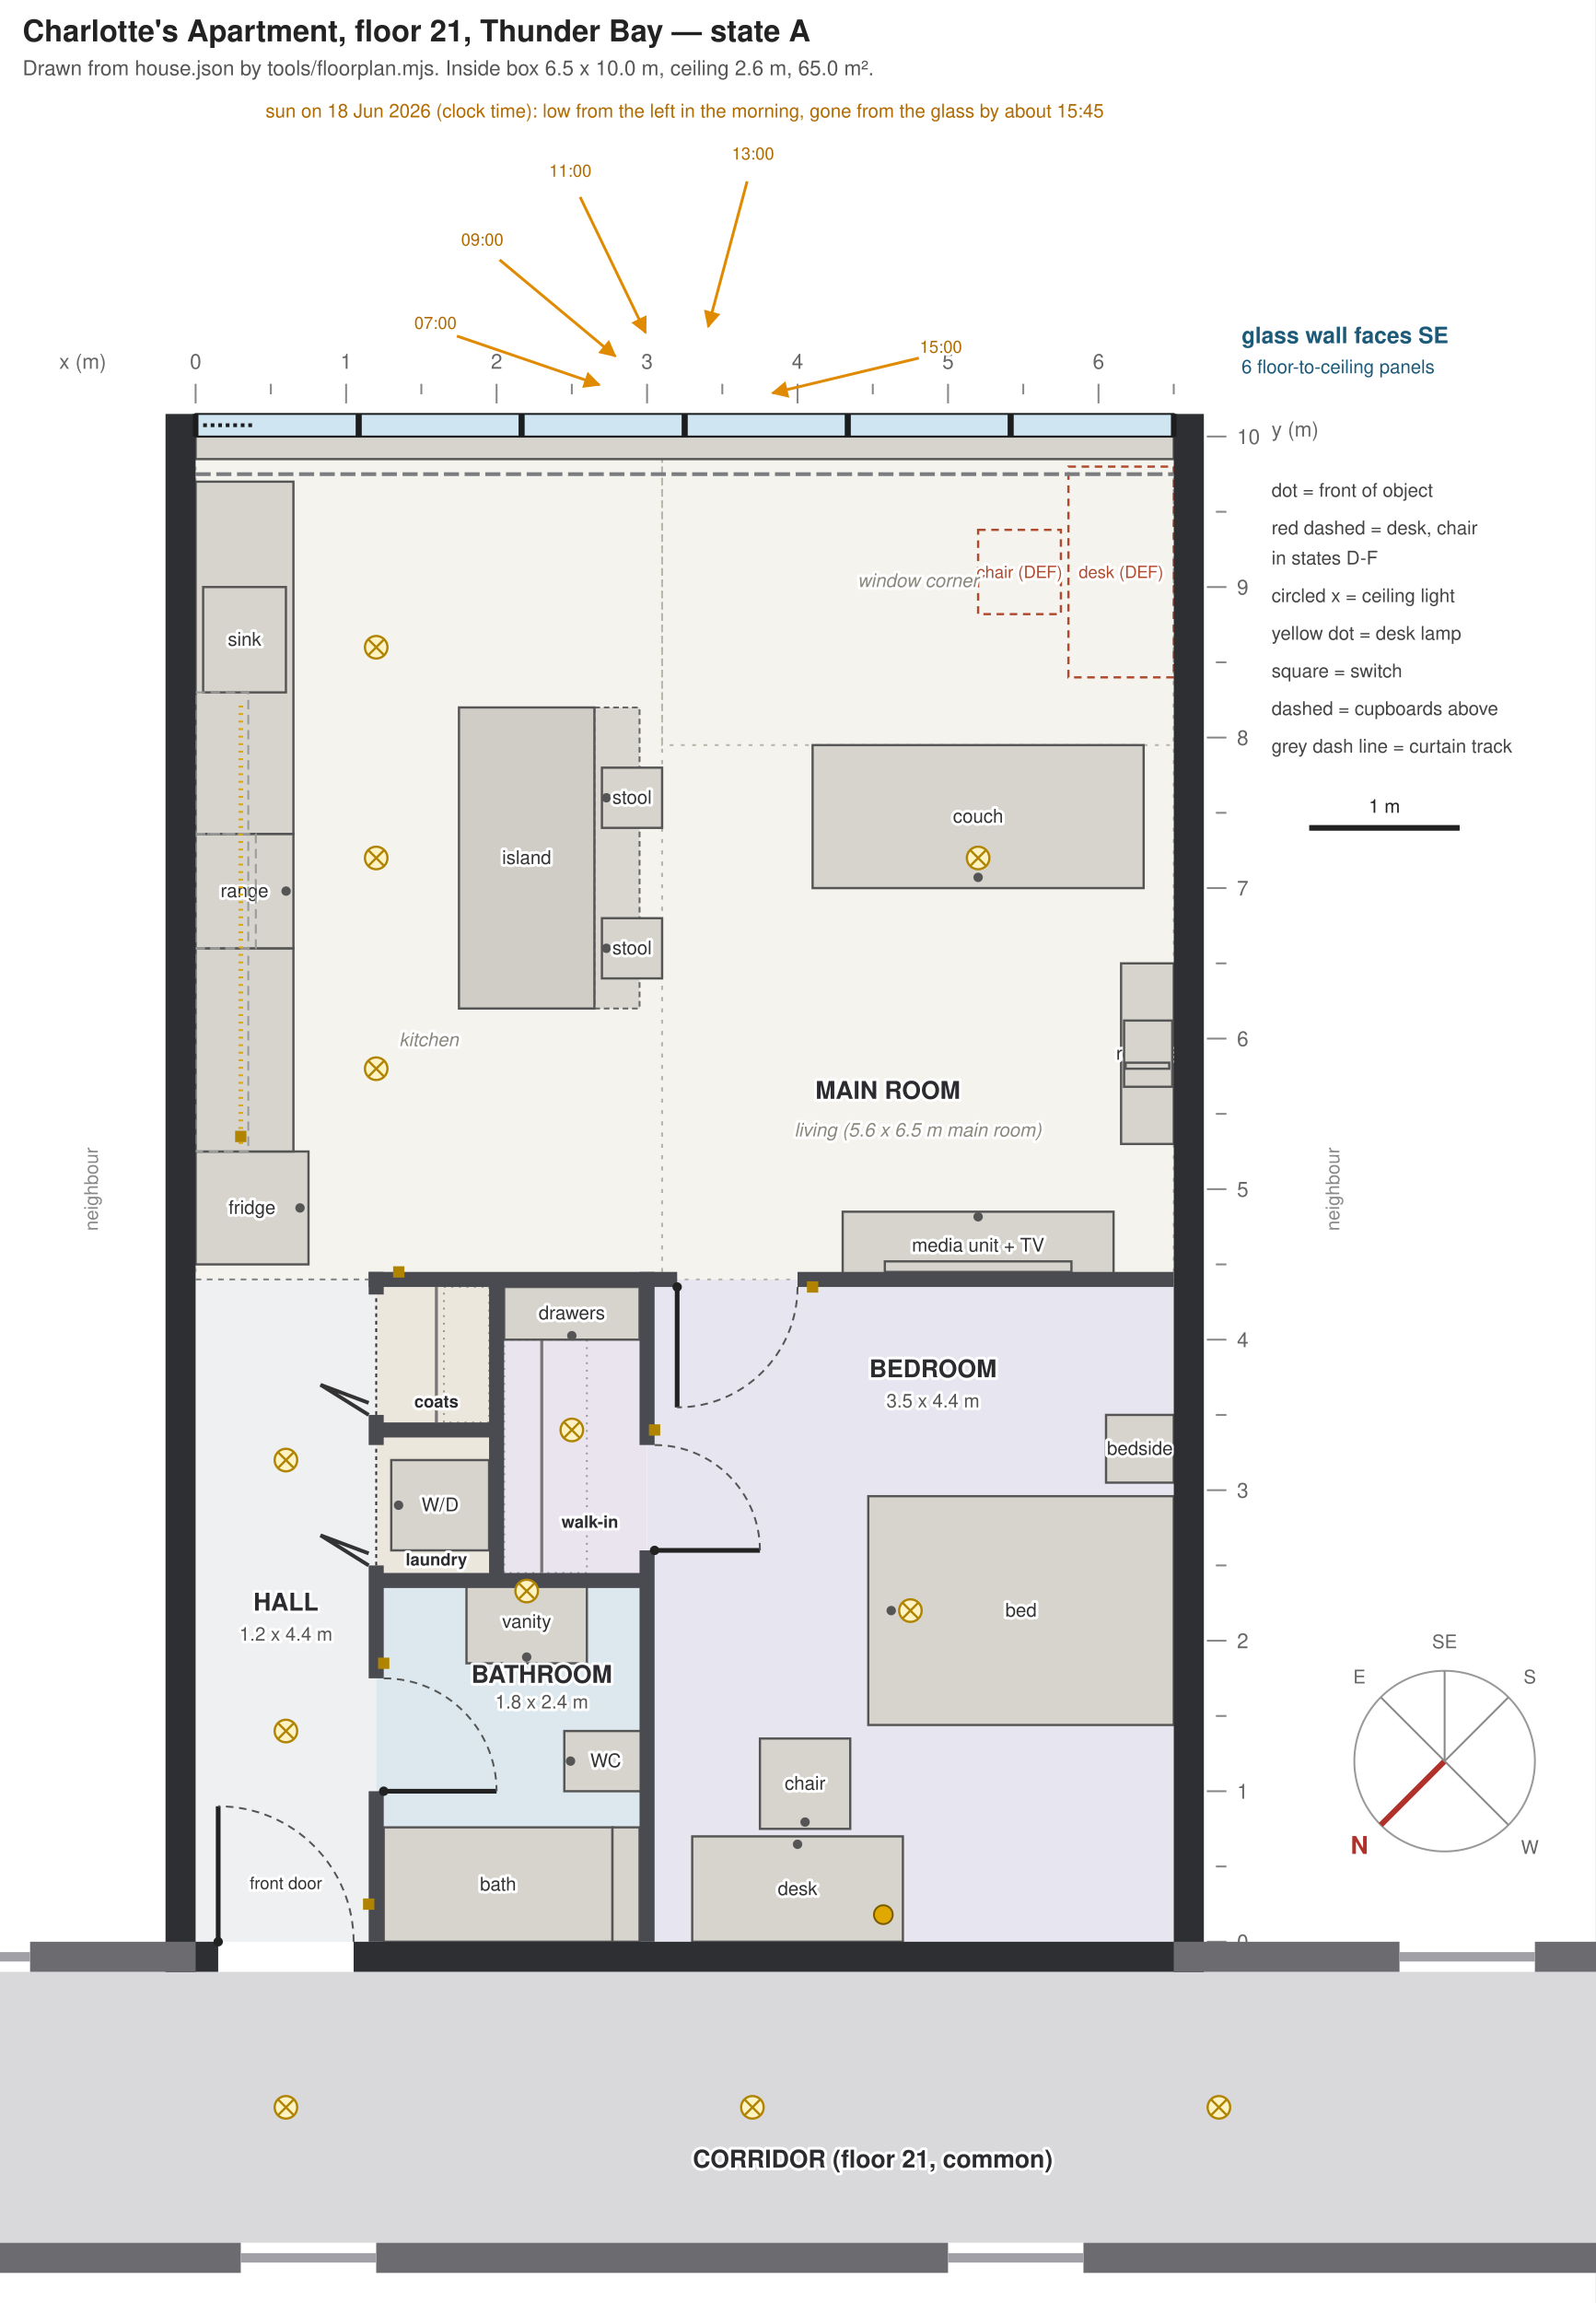
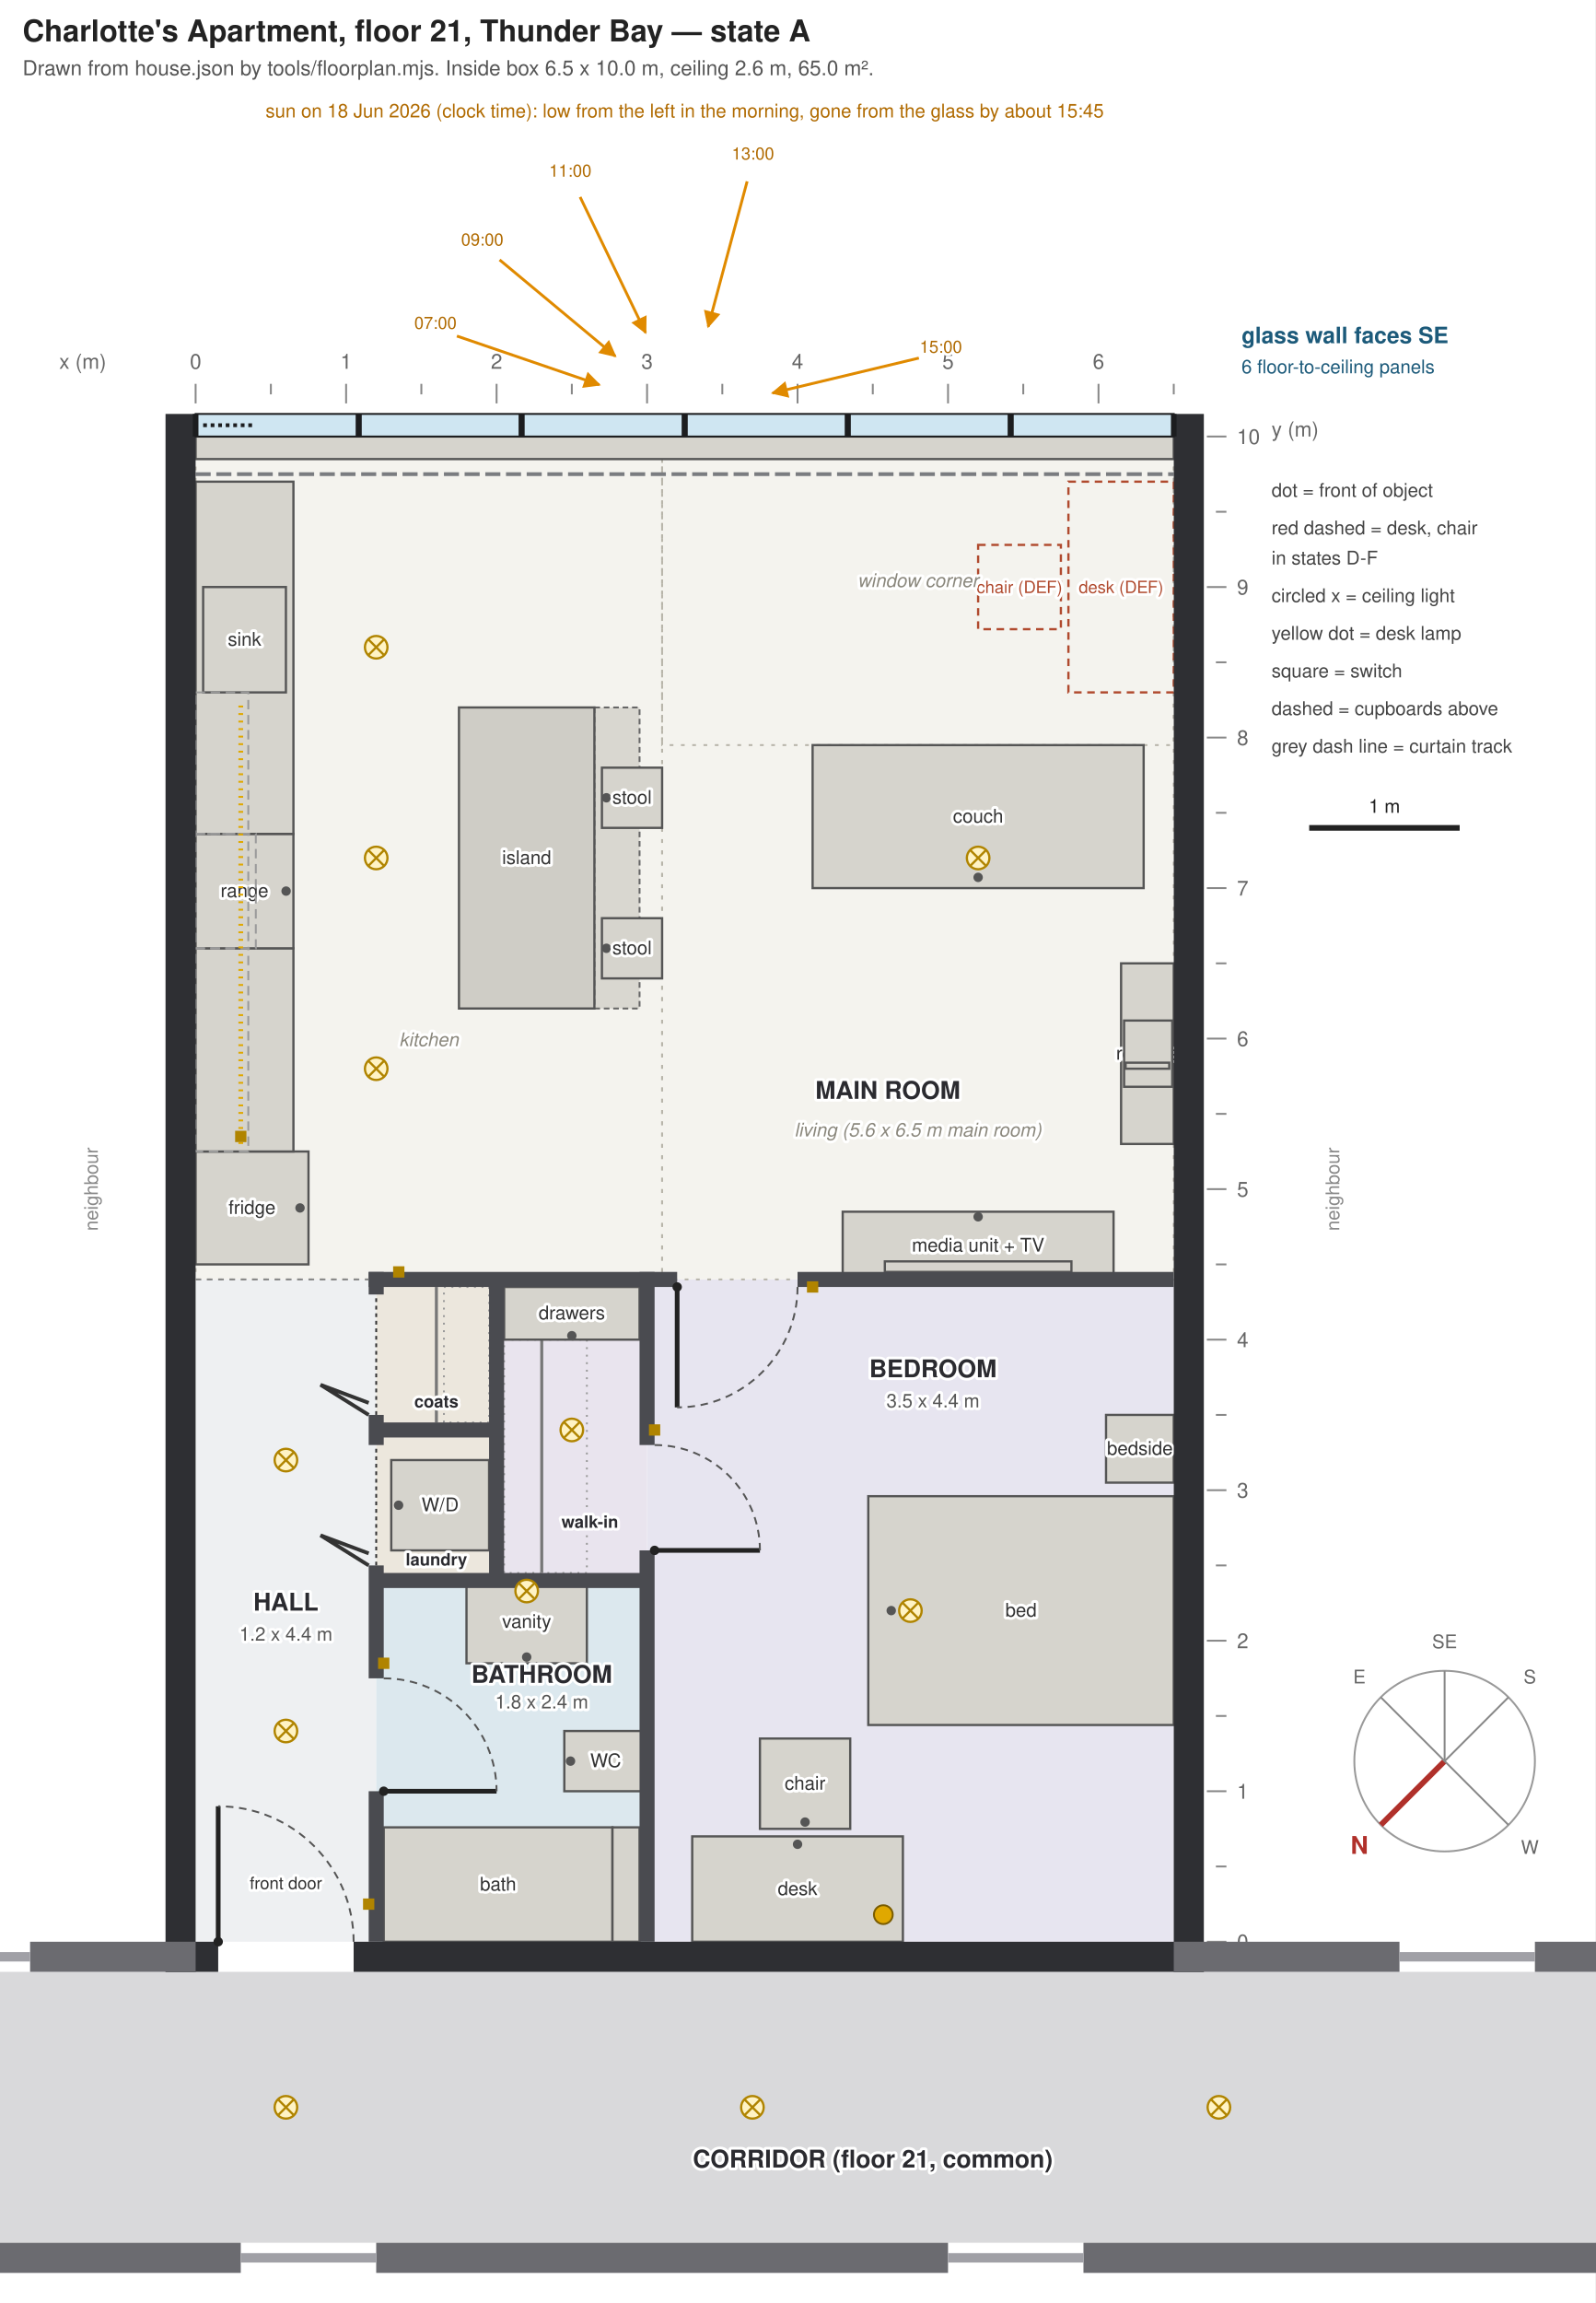
<svg xmlns="http://www.w3.org/2000/svg" width="848" height="1224" viewBox="0 0 848 1224" font-family="Helvetica, Arial, sans-serif">
  <style>text { paint-order: stroke; stroke: #FFFFFF; stroke-width: 3px; stroke-linejoin: round; }</style>
  <rect width="100%" height="100%" fill="#FFFFFF" />
  <rect x="104" y="680" width="96.0" height="352.0" fill="#EEF0F2" stroke="none" />
  <rect x="200" y="840" width="144.0" height="192.0" fill="#DCE8EE" stroke="none" />
  <rect x="200" y="760" width="64.0" height="80.0" fill="#ECE7DD" stroke="none" />
  <rect x="200" y="680" width="64.0" height="80.0" fill="#ECE7DD" stroke="none" />
  <rect x="264" y="680" width="80.0" height="160.0" fill="#E9E4EE" stroke="none" />
  <rect x="344" y="680" width="280.0" height="352.0" fill="#E7E5F0" stroke="none" />
  <rect x="104" y="232" width="520.0" height="448.0" fill="#F4F3EE" stroke="none" />
  <rect x="-216" y="1048" width="1160.0" height="144.0" fill="#D9D9DB" stroke="none" />
  <rect x="104" y="232" width="248.0" height="448.0" fill="none" stroke="#B8B5AA" stroke-width="1" stroke-dasharray="2 4" />
  <rect x="352" y="232" width="272.0" height="448.0" fill="none" stroke="#B8B5AA" stroke-width="1" stroke-dasharray="2 4" />
  <rect x="352" y="232" width="272.0" height="164.0" fill="none" stroke="#B8B5AA" stroke-width="1" stroke-dasharray="2 4" />
  <line x1="104" y1="204" x2="104" y2="214.4" stroke="#888" />
  <text x="104" y="196" font-size="11" text-anchor="middle" fill="#666">0</text>
  <line x1="144" y1="204" x2="144" y2="209.6" stroke="#888" />
  <line x1="184" y1="204" x2="184" y2="214.4" stroke="#888" />
  <text x="184" y="196" font-size="11" text-anchor="middle" fill="#666">1</text>
  <line x1="224" y1="204" x2="224" y2="209.6" stroke="#888" />
  <line x1="264" y1="204" x2="264" y2="214.4" stroke="#888" />
  <text x="264" y="196" font-size="11" text-anchor="middle" fill="#666">2</text>
  <line x1="304" y1="204" x2="304" y2="209.6" stroke="#888" />
  <line x1="344" y1="204" x2="344" y2="214.4" stroke="#888" />
  <text x="344" y="196" font-size="11" text-anchor="middle" fill="#666">3</text>
  <line x1="384" y1="204" x2="384" y2="209.6" stroke="#888" />
  <line x1="424" y1="204" x2="424" y2="214.4" stroke="#888" />
  <text x="424" y="196" font-size="11" text-anchor="middle" fill="#666">4</text>
  <line x1="464" y1="204" x2="464" y2="209.6" stroke="#888" />
  <line x1="504" y1="204" x2="504" y2="214.4" stroke="#888" />
  <text x="504" y="196" font-size="11" text-anchor="middle" fill="#666">5</text>
  <line x1="544" y1="204" x2="544" y2="209.6" stroke="#888" />
  <line x1="584" y1="204" x2="584" y2="214.4" stroke="#888" />
  <text x="584" y="196" font-size="11" text-anchor="middle" fill="#666">6</text>
  <line x1="624" y1="204" x2="624" y2="209.6" stroke="#888" />
  <line x1="652" y1="1032" x2="641.6" y2="1032" stroke="#888" />
  <text x="657.6" y="1036" font-size="11" fill="#666">0</text>
  <line x1="652" y1="992" x2="646.4" y2="992" stroke="#888" />
  <line x1="652" y1="952" x2="641.6" y2="952" stroke="#888" />
  <text x="657.6" y="956" font-size="11" fill="#666">1</text>
  <line x1="652" y1="912" x2="646.4" y2="912" stroke="#888" />
  <line x1="652" y1="872" x2="641.6" y2="872" stroke="#888" />
  <text x="657.6" y="876" font-size="11" fill="#666">2</text>
  <line x1="652" y1="832" x2="646.4" y2="832" stroke="#888" />
  <line x1="652" y1="792" x2="641.6" y2="792" stroke="#888" />
  <text x="657.6" y="796" font-size="11" fill="#666">3</text>
  <line x1="652" y1="752" x2="646.4" y2="752" stroke="#888" />
  <line x1="652" y1="712" x2="641.6" y2="712" stroke="#888" />
  <text x="657.6" y="716" font-size="11" fill="#666">4</text>
  <line x1="652" y1="672" x2="646.4" y2="672" stroke="#888" />
  <line x1="652" y1="632" x2="641.6" y2="632" stroke="#888" />
  <text x="657.6" y="636" font-size="11" fill="#666">5</text>
  <line x1="652" y1="592" x2="646.4" y2="592" stroke="#888" />
  <line x1="652" y1="552" x2="641.6" y2="552" stroke="#888" />
  <text x="657.6" y="556" font-size="11" fill="#666">6</text>
  <line x1="652" y1="512" x2="646.4" y2="512" stroke="#888" />
  <line x1="652" y1="472" x2="641.6" y2="472" stroke="#888" />
  <text x="657.6" y="476" font-size="11" fill="#666">7</text>
  <line x1="652" y1="432" x2="646.4" y2="432" stroke="#888" />
  <line x1="652" y1="392" x2="641.6" y2="392" stroke="#888" />
  <text x="657.6" y="396" font-size="11" fill="#666">8</text>
  <line x1="652" y1="352" x2="646.4" y2="352" stroke="#888" />
  <line x1="652" y1="312" x2="641.6" y2="312" stroke="#888" />
  <text x="657.6" y="316" font-size="11" fill="#666">9</text>
  <line x1="652" y1="272" x2="646.4" y2="272" stroke="#888" />
  <line x1="652" y1="232" x2="641.6" y2="232" stroke="#888" />
  <text x="657.6" y="236" font-size="11" fill="#666">10</text>
  <text x="44" y="196" font-size="11" text-anchor="middle" fill="#666">x (m)</text>
  <text x="676" y="232" font-size="11" fill="#666">y (m)</text>
  <rect x="208" y="776" width="52.0" height="48.0" fill="#D6D4CD" stroke="#555" stroke-width="1.2" />
  <circle cx="211.9" cy="800" r="2.5" fill="#555" />
  <text x="234" y="803.2" font-size="10" text-anchor="middle" fill="#333">W/D</text>
  <rect x="236" y="684" width="24.0" height="72.0" fill="none" stroke="#9A9A9A" stroke-width="1" stroke-dasharray="1 3" />
  <rect x="231.2" y="684" width="1.6" height="72.0" fill="#777" stroke="none" />
  <rect x="204" y="971.2" width="121.6" height="60.8" fill="#D6D4CD" stroke="#555" stroke-width="1.2" />
  <text x="264.8" y="1004.8" font-size="10" text-anchor="middle" fill="#333">bath</text>
  <rect x="325.6" y="971.2" width="14.4" height="60.8" fill="#D6D4CD" stroke="#555" stroke-width="1.2" />
  <rect x="300" y="920" width="44.0" height="32.0" fill="#D6D4CD" stroke="#555" stroke-width="1.2" />
  <circle cx="303.3" cy="936" r="2.5" fill="#555" />
  <text x="322" y="939.2" font-size="10" text-anchor="middle" fill="#333">WC</text>
  <rect x="248" y="840" width="64.0" height="44.0" fill="#D6D4CD" stroke="#555" stroke-width="1.2" />
  <circle cx="280" cy="880.7" r="2.5" fill="#555" />
  <text x="280" y="865.2" font-size="10" text-anchor="middle" fill="#333">vanity</text>
  <rect x="287.2" y="712" width="1.6" height="124.0" fill="#777" stroke="none" />
  <rect x="268" y="712" width="44.0" height="124.0" fill="none" stroke="#9A9A9A" stroke-width="1" stroke-dasharray="1 3" />
  <rect x="268" y="684" width="72.0" height="28.0" fill="#D6D4CD" stroke="#555" stroke-width="1.2" />
  <circle cx="304" cy="709.9" r="2.5" fill="#555" />
  <text x="304" y="701.2" font-size="10" text-anchor="middle" fill="#333">drawers</text>
  <rect x="461.6" y="795.2" width="162.4" height="121.6" fill="#D6D4CD" stroke="#555" stroke-width="1.2" />
  <circle cx="473.8" cy="856" r="2.5" fill="#555" />
  <text x="542.8" y="859.2" font-size="10" text-anchor="middle" fill="#333">bed</text>
  <rect x="588" y="752" width="36.0" height="36.0" fill="#D6D4CD" stroke="#555" stroke-width="1.2" />
  <text x="606" y="773.2" font-size="10" text-anchor="middle" fill="#333">bedside</text>
  <rect x="368" y="976" width="112.0" height="56.0" fill="#D6D4CD" stroke="#555" stroke-width="1.2" />
  <circle cx="424" cy="980.2" r="2.5" fill="#555" />
  <text x="424" y="1007.2" font-size="10" text-anchor="middle" fill="#333">desk</text>
  <rect x="404" y="924" width="48.0" height="48.0" fill="#D6D4CD" stroke="#555" stroke-width="1.2" />
  <circle cx="428" cy="968.4" r="2.5" fill="#555" />
  <text x="428" y="951.2" font-size="10" text-anchor="middle" fill="#333">chair</text>
  <rect x="104" y="612" width="60.0" height="60.0" fill="#D6D4CD" stroke="#555" stroke-width="1.2" />
  <circle cx="159.5" cy="642" r="2.5" fill="#555" />
  <text x="134" y="645.2" font-size="10" text-anchor="middle" fill="#333">fridge</text>
  <rect x="104" y="504" width="52.0" height="108.0" fill="#D6D4CD" stroke="#555" stroke-width="1.2" />
  <rect x="104" y="443.2" width="52.0" height="60.8" fill="#D6D4CD" stroke="#555" stroke-width="1.2" />
  <circle cx="152.1" cy="473.6" r="2.5" fill="#555" />
  <text x="130" y="476.8" font-size="10" text-anchor="middle" fill="#333">range</text>
  <rect x="104" y="256" width="52.0" height="187.2" fill="#D6D4CD" stroke="#555" stroke-width="1.2" />
  <rect x="108" y="312" width="44.0" height="56.0" fill="#D6D4CD" stroke="#555" stroke-width="1.2" />
  <text x="130" y="343.2" font-size="10" text-anchor="middle" fill="#333">sink</text>
  <rect x="104" y="443.2" width="32.0" height="60.8" fill="none" stroke="#9A9A9A" stroke-width="1" stroke-dasharray="5 3" />
  <rect x="104" y="504" width="28.0" height="108.0" fill="none" stroke="#9A9A9A" stroke-width="1" stroke-dasharray="5 3" />
  <rect x="104" y="443.2" width="28.0" height="60.8" fill="none" stroke="#9A9A9A" stroke-width="1" stroke-dasharray="5 3" />
  <rect x="104" y="368" width="28.0" height="75.2" fill="none" stroke="#9A9A9A" stroke-width="1" stroke-dasharray="5 3" />
  <rect x="316" y="376" width="24.0" height="160.0" fill="#D9D7D0" stroke="#666" stroke-width="1" stroke-dasharray="3 2" />
  <rect x="244" y="376" width="72.0" height="160.0" fill="#CFCDC6" stroke="#555" stroke-width="1.2" />
  <text x="280" y="459.2" font-size="10" text-anchor="middle" fill="#333">island</text>
  <rect x="320" y="488" width="32.0" height="32.0" fill="#D6D4CD" stroke="#555" stroke-width="1.2" />
  <circle cx="322.4" cy="504" r="2.5" fill="#555" />
  <text x="336" y="507.2" font-size="10" text-anchor="middle" fill="#333">stool</text>
  <rect x="320" y="408" width="32.0" height="32.0" fill="#D6D4CD" stroke="#555" stroke-width="1.2" />
  <circle cx="322.4" cy="424" r="2.5" fill="#555" />
  <text x="336" y="427.2" font-size="10" text-anchor="middle" fill="#333">stool</text>
  <rect x="448" y="644" width="144.0" height="36.0" fill="#D6D4CD" stroke="#555" stroke-width="1.2" />
  <circle cx="520" cy="646.7" r="2.5" fill="#555" />
  <text x="520" y="665.2" font-size="10" text-anchor="middle" fill="#333">media unit + TV</text>
  <rect x="470.4" y="670.4" width="99.2" height="5.6" fill="#D6D4CD" stroke="#555" stroke-width="1.2" />
  <rect x="432" y="396" width="176.0" height="76.0" fill="#D6D4CD" stroke="#555" stroke-width="1.2" />
  <circle cx="520" cy="466.3" r="2.5" fill="#555" />
  <text x="520" y="437.2" font-size="10" text-anchor="middle" fill="#333">couch</text>
  <rect x="596" y="512" width="28.0" height="96.0" fill="#D6D4CD" stroke="#555" stroke-width="1.2" />
  <circle cx="598.1" cy="560" r="2.5" fill="#555" />
  <text x="610" y="563.2" font-size="10" text-anchor="middle" fill="#333">records</text>
  <rect x="597.6" y="542.4" width="25.6" height="35.2" fill="#D6D4CD" stroke="#555" stroke-width="1.2" />
  <rect x="598.4" y="564.8" width="23.2" height="3.2" fill="#D6D4CD" stroke="#555" stroke-width="1.2" />
  <rect x="104" y="232" width="520.0" height="12.0" fill="#D6D4CD" stroke="#555" stroke-width="1.2" />
-   <rect x="568" y="248" width="56.0" height="112.0" fill="none" stroke="#B04A2E" stroke-width="1.2" stroke-dasharray="4 3" />
-   <text x="596" y="307.2" font-size="9" text-anchor="middle" fill="#B04A2E">desk (DEF)</text>
-   <rect x="520" y="281.6" width="44.0" height="44.8" fill="none" stroke="#B04A2E" stroke-width="1.2" stroke-dasharray="4 3" />
-   <text x="542" y="307.2" font-size="9" text-anchor="middle" fill="#B04A2E">chair (DEF)</text>
+   <rect x="568" y="256" width="56.0" height="112.0" fill="none" stroke="#B04A2E" stroke-width="1.2" stroke-dasharray="4 3" />
+   <text x="596" y="315.2" font-size="9" text-anchor="middle" fill="#B04A2E">desk (DEF)</text>
+   <rect x="520" y="289.6" width="44.0" height="44.8" fill="none" stroke="#B04A2E" stroke-width="1.2" stroke-dasharray="4 3" />
+   <text x="542" y="315.2" font-size="9" text-anchor="middle" fill="#B04A2E">chair (DEF)</text>
  <line x1="104" y1="252" x2="624" y2="252" stroke="#7A7C80" stroke-width="2" stroke-dasharray="8 3" />
  <rect x="88" y="1032" width="28.0" height="16.0" fill="#2E2F33" stroke="none" />
  <rect x="188" y="1032" width="452.0" height="16.0" fill="#2E2F33" stroke="none" />
  <rect x="88" y="220" width="16.0" height="828.0" fill="#2E2F33" stroke="none" />
  <rect x="624" y="220" width="16.0" height="828.0" fill="#2E2F33" stroke="none" />
  <rect x="104" y="220" width="520.0" height="12.0" fill="#CFE6F2" stroke="#1C1D1F" stroke-width="1" />
  <rect x="196" y="952" width="8.0" height="80.0" fill="#4A4B50" stroke="none" />
  <rect x="196" y="832" width="8.0" height="60.0" fill="#4A4B50" stroke="none" />
  <rect x="196" y="752" width="8.0" height="16.0" fill="#4A4B50" stroke="none" />
  <rect x="196" y="676" width="8.0" height="12.0" fill="#4A4B50" stroke="none" />
  <rect x="200" y="836" width="144.0" height="8.0" fill="#4A4B50" stroke="none" />
  <rect x="200" y="756" width="64.0" height="8.0" fill="#4A4B50" stroke="none" />
  <rect x="260" y="680" width="8.0" height="160.0" fill="#4A4B50" stroke="none" />
  <rect x="340" y="824" width="8.0" height="208.0" fill="#4A4B50" stroke="none" />
  <rect x="340" y="676" width="8.0" height="92.0" fill="#4A4B50" stroke="none" />
  <rect x="196" y="676" width="164.0" height="8.0" fill="#4A4B50" stroke="none" />
  <rect x="424" y="676" width="200.0" height="8.0" fill="#4A4B50" stroke="none" />
  <rect x="-224" y="1032" width="168.0" height="16.0" fill="#6B6B70" stroke="none" />
  <rect x="16" y="1032" width="88.0" height="16.0" fill="#6B6B70" stroke="none" />
  <rect x="624" y="1032" width="120.0" height="16.0" fill="#6B6B70" stroke="none" />
  <rect x="816" y="1032" width="136.0" height="16.0" fill="#6B6B70" stroke="none" />
  <rect x="-232" y="1192" width="360.0" height="16.0" fill="#6B6B70" stroke="none" />
  <rect x="200" y="1192" width="304.0" height="16.0" fill="#6B6B70" stroke="none" />
  <rect x="576" y="1192" width="384.0" height="16.0" fill="#6B6B70" stroke="none" />
  <rect x="-232" y="1160" width="16.0" height="32.0" fill="#6B6B70" stroke="none" />
  <rect x="-232" y="1048" width="16.0" height="32.0" fill="#6B6B70" stroke="none" />
  <rect x="944" y="1048" width="16.0" height="144.0" fill="#6B6B70" stroke="none" />
  <line x1="104" y1="232" x2="104" y2="220" stroke="#1C1D1F" stroke-width="3" />
  <line x1="190.7" y1="232" x2="190.7" y2="220" stroke="#1C1D1F" stroke-width="3" />
  <line x1="108" y1="226" x2="136" y2="226" stroke="#1C1D1F" stroke-width="2" stroke-dasharray="2 2" />
  <line x1="190.7" y1="232" x2="190.7" y2="220" stroke="#1C1D1F" stroke-width="3" />
  <line x1="277.3" y1="232" x2="277.3" y2="220" stroke="#1C1D1F" stroke-width="3" />
  <line x1="277.3" y1="232" x2="277.3" y2="220" stroke="#1C1D1F" stroke-width="3" />
  <line x1="364" y1="232" x2="364" y2="220" stroke="#1C1D1F" stroke-width="3" />
  <line x1="364" y1="232" x2="364" y2="220" stroke="#1C1D1F" stroke-width="3" />
  <line x1="450.7" y1="232" x2="450.7" y2="220" stroke="#1C1D1F" stroke-width="3" />
  <line x1="450.7" y1="232" x2="450.7" y2="220" stroke="#1C1D1F" stroke-width="3" />
  <line x1="537.3" y1="232" x2="537.3" y2="220" stroke="#1C1D1F" stroke-width="3" />
  <line x1="537.3" y1="232" x2="537.3" y2="220" stroke="#1C1D1F" stroke-width="3" />
  <line x1="624" y1="232" x2="624" y2="220" stroke="#1C1D1F" stroke-width="3" />
  <line x1="116" y1="1032" x2="116" y2="960" stroke="#222" stroke-width="2.5" />
  <path d="M 188 1032 A 72 72 0 0 0 116 960" fill="none" stroke="#555" stroke-width="1" stroke-dasharray="4 3" />
  <circle cx="116" cy="1032" r="2.5" fill="#222" />
  <line x1="204" y1="952" x2="264" y2="952" stroke="#222" stroke-width="2.5" />
  <path d="M 204 892 A 60 60 0 0 1 264 952" fill="none" stroke="#555" stroke-width="1" stroke-dasharray="4 3" />
  <circle cx="204" cy="952" r="2.5" fill="#222" />
  <polyline points="196,832 170.4,816 196,825.6" fill="none" stroke="#333" stroke-width="2" />
  <line x1="200" y1="832" x2="200" y2="768" stroke="#333" stroke-width="1" stroke-dasharray="2 2" />
  <polyline points="196,752 170.4,736 196,745.6" fill="none" stroke="#333" stroke-width="2" />
  <line x1="200" y1="752" x2="200" y2="688" stroke="#333" stroke-width="1" stroke-dasharray="2 2" />
  <line x1="104" y1="680" x2="196" y2="680" stroke="#888" stroke-width="1" stroke-dasharray="3 3" />
  <line x1="360" y1="684" x2="360" y2="748" stroke="#222" stroke-width="2.5" />
  <path d="M 424 684 A 64 64 0 0 1 360 748" fill="none" stroke="#555" stroke-width="1" stroke-dasharray="4 3" />
  <circle cx="360" cy="684" r="2.5" fill="#222" />
  <line x1="348" y1="824" x2="404" y2="824" stroke="#222" stroke-width="2.5" />
  <path d="M 348 768 A 56 56 0 0 1 404 824" fill="none" stroke="#555" stroke-width="1" stroke-dasharray="4 3" />
  <circle cx="348" cy="824" r="2.5" fill="#222" />
  <line x1="-56" y1="1040" x2="16" y2="1040" stroke="#A0A0A6" stroke-width="5" />
  <line x1="744" y1="1040" x2="816" y2="1040" stroke="#A0A0A6" stroke-width="5" />
  <line x1="128" y1="1200" x2="200" y2="1200" stroke="#A0A0A6" stroke-width="5" />
  <line x1="504" y1="1200" x2="576" y2="1200" stroke="#A0A0A6" stroke-width="5" />
  <line x1="-224" y1="1160" x2="-224" y2="1080" stroke="#A0A0A6" stroke-width="5" />
  <g stroke="#B08400" stroke-width="1.2">
    <circle cx="152" cy="920" r="6" fill="#FFF3C4" />
    <line x1="148" y1="916" x2="156" y2="924" />
    <line x1="148" y1="924" x2="156" y2="916" />
  </g>
  <g stroke="#B08400" stroke-width="1.2">
    <circle cx="152" cy="776" r="6" fill="#FFF3C4" />
    <line x1="148" y1="772" x2="156" y2="780" />
    <line x1="148" y1="780" x2="156" y2="772" />
  </g>
  <g stroke="#B08400" stroke-width="1.2">
    <circle cx="200" cy="568" r="6" fill="#FFF3C4" />
    <line x1="196" y1="564" x2="204" y2="572" />
    <line x1="196" y1="572" x2="204" y2="564" />
  </g>
  <g stroke="#B08400" stroke-width="1.2">
    <circle cx="200" cy="456" r="6" fill="#FFF3C4" />
    <line x1="196" y1="452" x2="204" y2="460" />
    <line x1="196" y1="460" x2="204" y2="452" />
  </g>
  <g stroke="#B08400" stroke-width="1.2">
    <circle cx="200" cy="344" r="6" fill="#FFF3C4" />
    <line x1="196" y1="340" x2="204" y2="348" />
    <line x1="196" y1="348" x2="204" y2="340" />
  </g>
  <line x1="128" y1="608" x2="128" y2="372" stroke="#E0A800" stroke-width="2.5" stroke-dasharray="1 3" />
  <g stroke="#B08400" stroke-width="1.2">
    <circle cx="520" cy="456" r="6" fill="#FFF3C4" />
    <line x1="516" y1="452" x2="524" y2="460" />
    <line x1="516" y1="460" x2="524" y2="452" />
  </g>
  <g stroke="#B08400" stroke-width="1.2">
    <circle cx="484" cy="856" r="6" fill="#FFF3C4" />
    <line x1="480" y1="852" x2="488" y2="860" />
    <line x1="480" y1="860" x2="488" y2="852" />
  </g>
  <g stroke="#B08400" stroke-width="1.2">
    <circle cx="280" cy="845.6" r="6" fill="#FFF3C4" />
    <line x1="276" y1="841.6" x2="284" y2="849.6" />
    <line x1="276" y1="849.6" x2="284" y2="841.6" />
  </g>
  <g stroke="#B08400" stroke-width="1.2">
    <circle cx="304" cy="760" r="6" fill="#FFF3C4" />
    <line x1="300" y1="756" x2="308" y2="764" />
    <line x1="300" y1="764" x2="308" y2="756" />
  </g>
  <circle cx="469.6" cy="1017.6" r="5" fill="#E0A800" stroke="#7A5C00" />
  <g stroke="#B08400" stroke-width="1.2">
    <circle cx="-96" cy="1120" r="6" fill="#FFF3C4" />
    <line x1="-100" y1="1116" x2="-92" y2="1124" />
    <line x1="-100" y1="1124" x2="-92" y2="1116" />
  </g>
  <g stroke="#B08400" stroke-width="1.2">
    <circle cx="152" cy="1120" r="6" fill="#FFF3C4" />
    <line x1="148" y1="1116" x2="156" y2="1124" />
    <line x1="148" y1="1124" x2="156" y2="1116" />
  </g>
  <g stroke="#B08400" stroke-width="1.2">
    <circle cx="400" cy="1120" r="6" fill="#FFF3C4" />
    <line x1="396" y1="1116" x2="404" y2="1124" />
    <line x1="396" y1="1124" x2="404" y2="1116" />
  </g>
  <g stroke="#B08400" stroke-width="1.2">
    <circle cx="648" cy="1120" r="6" fill="#FFF3C4" />
    <line x1="644" y1="1116" x2="652" y2="1124" />
    <line x1="644" y1="1124" x2="652" y2="1116" />
  </g>
  <g stroke="#B08400" stroke-width="1.2">
    <circle cx="872" cy="1120" r="6" fill="#FFF3C4" />
    <line x1="868" y1="1116" x2="876" y2="1124" />
    <line x1="868" y1="1124" x2="876" y2="1116" />
  </g>
  <rect x="193" y="1009" width="6" height="6" fill="#B08400" />
  <rect x="209" y="673" width="6" height="6" fill="#B08400" />
  <rect x="125" y="601" width="6" height="6" fill="#B08400" />
  <rect x="429" y="681" width="6" height="6" fill="#B08400" />
  <rect x="201" y="881" width="6" height="6" fill="#B08400" />
  <rect x="345" y="757" width="6" height="6" fill="#B08400" />
  <text x="152" y="856" font-size="13" font-weight="bold" text-anchor="middle" fill="#2B2B30">HALL</text>
  <text x="152" y="872" font-size="10" text-anchor="middle" fill="#555">1.2 x 4.4 m</text>
  <text x="288" y="894.4" font-size="13" font-weight="bold" text-anchor="middle" fill="#2B2B30">BATHROOM</text>
  <text x="288" y="908" font-size="10" text-anchor="middle" fill="#555">1.8 x 2.4 m</text>
  <text x="232" y="832" font-size="9" font-weight="bold" text-anchor="middle" fill="#2B2B30">laundry</text>
  <text x="232" y="748" font-size="9" font-weight="bold" text-anchor="middle" fill="#2B2B30">coats</text>
  <text x="313.6" y="812" font-size="9" font-weight="bold" text-anchor="middle" fill="#2B2B30">walk-in</text>
  <text x="496" y="732" font-size="13" font-weight="bold" text-anchor="middle" fill="#2B2B30">BEDROOM</text>
  <text x="496" y="748" font-size="10" text-anchor="middle" fill="#555">3.5 x 4.4 m</text>
  <text x="472" y="584" font-size="13" font-weight="bold" text-anchor="middle" fill="#2B2B30">MAIN ROOM</text>
  <text x="464" y="1152" font-size="13" font-weight="bold" text-anchor="middle" fill="#2B2B30">CORRIDOR (floor 21, common)</text>
  <text x="228" y="556" font-size="10" text-anchor="middle" fill="#8A877C" font-style="italic">kitchen</text>
  <text x="488" y="604" font-size="10" text-anchor="middle" fill="#8A877C" font-style="italic">living (5.6 x 6.5 m main room)</text>
  <text x="488" y="312" font-size="10" text-anchor="middle" fill="#8A877C" font-style="italic">window corner</text>
  <text x="152" y="1004" font-size="9" text-anchor="middle" fill="#333">front door</text>
  <text x="52" y="632" font-size="10" text-anchor="middle" fill="#888" transform="rotate(-90 52 632)">neighbour</text>
  <text x="712" y="632" font-size="10" text-anchor="middle" fill="#888" transform="rotate(-90 712 632)">neighbour</text>
  <text x="660" y="182.4" font-size="12" fill="#1C5A7A" font-weight="bold">glass wall faces SE</text>
  <text x="660" y="198.4" font-size="10" fill="#1C5A7A">6 floor-to-ceiling panels</text>
  <g>
    <circle cx="768" cy="936" r="48" fill="none" stroke="#999" />
    <line x1="768" y1="936" x2="734.1" y2="969.9" stroke="#B0302A" stroke-width="3" />
    <text x="722.7" y="985.3" font-size="13" font-weight="bold" text-anchor="middle" fill="#B0302A">N</text>
    <line x1="768" y1="936" x2="734.1" y2="902.1" stroke="#888" stroke-width="1" />
    <text x="722.7" y="894.7" font-size="10" font-weight="normal" text-anchor="middle" fill="#666">E</text>
    <line x1="768" y1="936" x2="801.9" y2="902.1" stroke="#888" stroke-width="1" />
    <text x="813.3" y="894.7" font-size="10" font-weight="normal" text-anchor="middle" fill="#666">S</text>
    <line x1="768" y1="936" x2="801.9" y2="969.9" stroke="#888" stroke-width="1" />
    <text x="813.3" y="985.3" font-size="10" font-weight="normal" text-anchor="middle" fill="#666">W</text>
    <line x1="768" y1="936" x2="768" y2="888" stroke="#888" stroke-width="1" />
    <text x="768" y="876" font-size="10" font-weight="normal" text-anchor="middle" fill="#666">SE</text>
  </g>
  <line x1="242.9" y1="178.6" x2="318.6" y2="204.5" stroke="#E08A00" stroke-width="1.5" marker-end="url(#arrow)" />
  <text x="231.5" y="174.8" font-size="9" text-anchor="middle" fill="#B06A00">07:00</text>
  <line x1="265.6" y1="138.1" x2="327.1" y2="189.3" stroke="#E08A00" stroke-width="1.5" marker-end="url(#arrow)" />
  <text x="256.4" y="130.5" font-size="9" text-anchor="middle" fill="#B06A00">09:00</text>
  <line x1="308.4" y1="104.7" x2="343.2" y2="176.8" stroke="#E08A00" stroke-width="1.5" marker-end="url(#arrow)" />
  <text x="303.2" y="93.9" font-size="9" text-anchor="middle" fill="#B06A00">11:00</text>
  <line x1="397.2" y1="96.4" x2="376.5" y2="173.6" stroke="#E08A00" stroke-width="1.5" marker-end="url(#arrow)" />
  <text x="400.3" y="84.8" font-size="9" text-anchor="middle" fill="#B06A00">13:00</text>
  <line x1="488.5" y1="190.3" x2="410.7" y2="208.9" stroke="#E08A00" stroke-width="1.5" marker-end="url(#arrow)" />
  <text x="500.2" y="187.5" font-size="9" text-anchor="middle" fill="#B06A00">15:00</text>
  <text x="364" y="62.4" font-size="10" text-anchor="middle" fill="#B06A00">sun on 18 Jun 2026 (clock time): low from the left in the morning, gone from the glass by about 15:45</text>
  <defs>
    <marker id="arrow" viewBox="0 0 10 10" refX="9" refY="5" markerWidth="6" markerHeight="6" orient="auto-start-reverse">
      <path d="M0,0 L10,5 L0,10 z" fill="#E08A00" />
    </marker>
  </defs>
  <text x="12" y="22" font-size="16" font-weight="bold" fill="#222">Charlotte's Apartment, floor 21, Thunder Bay — state A</text>
  <text x="12" y="40" font-size="11" fill="#555">Drawn from house.json by tools/floorplan.mjs. Inside box 6.5 x 10.0 m, ceiling 2.6 m, 65.0 m².</text>
  <text x="676" y="264" font-size="10" fill="#444">dot = front of object</text>
  <text x="676" y="284" font-size="10" fill="#444">red dashed = desk, chair</text>
  <text x="676" y="300" font-size="10" fill="#444">   in states D-F</text>
  <text x="676" y="320" font-size="10" fill="#444">circled x = ceiling light</text>
  <text x="676" y="340" font-size="10" fill="#444">yellow dot = desk lamp</text>
  <text x="676" y="360" font-size="10" fill="#444">square = switch</text>
  <text x="676" y="380" font-size="10" fill="#444">dashed = cupboards above</text>
  <text x="676" y="400" font-size="10" fill="#444">grey dash line = curtain track</text>
  <line x1="696" y1="440" x2="776" y2="440" stroke="#222" stroke-width="3" />
  <text x="736" y="432" font-size="10" text-anchor="middle" fill="#222">1 m</text>
</svg>
